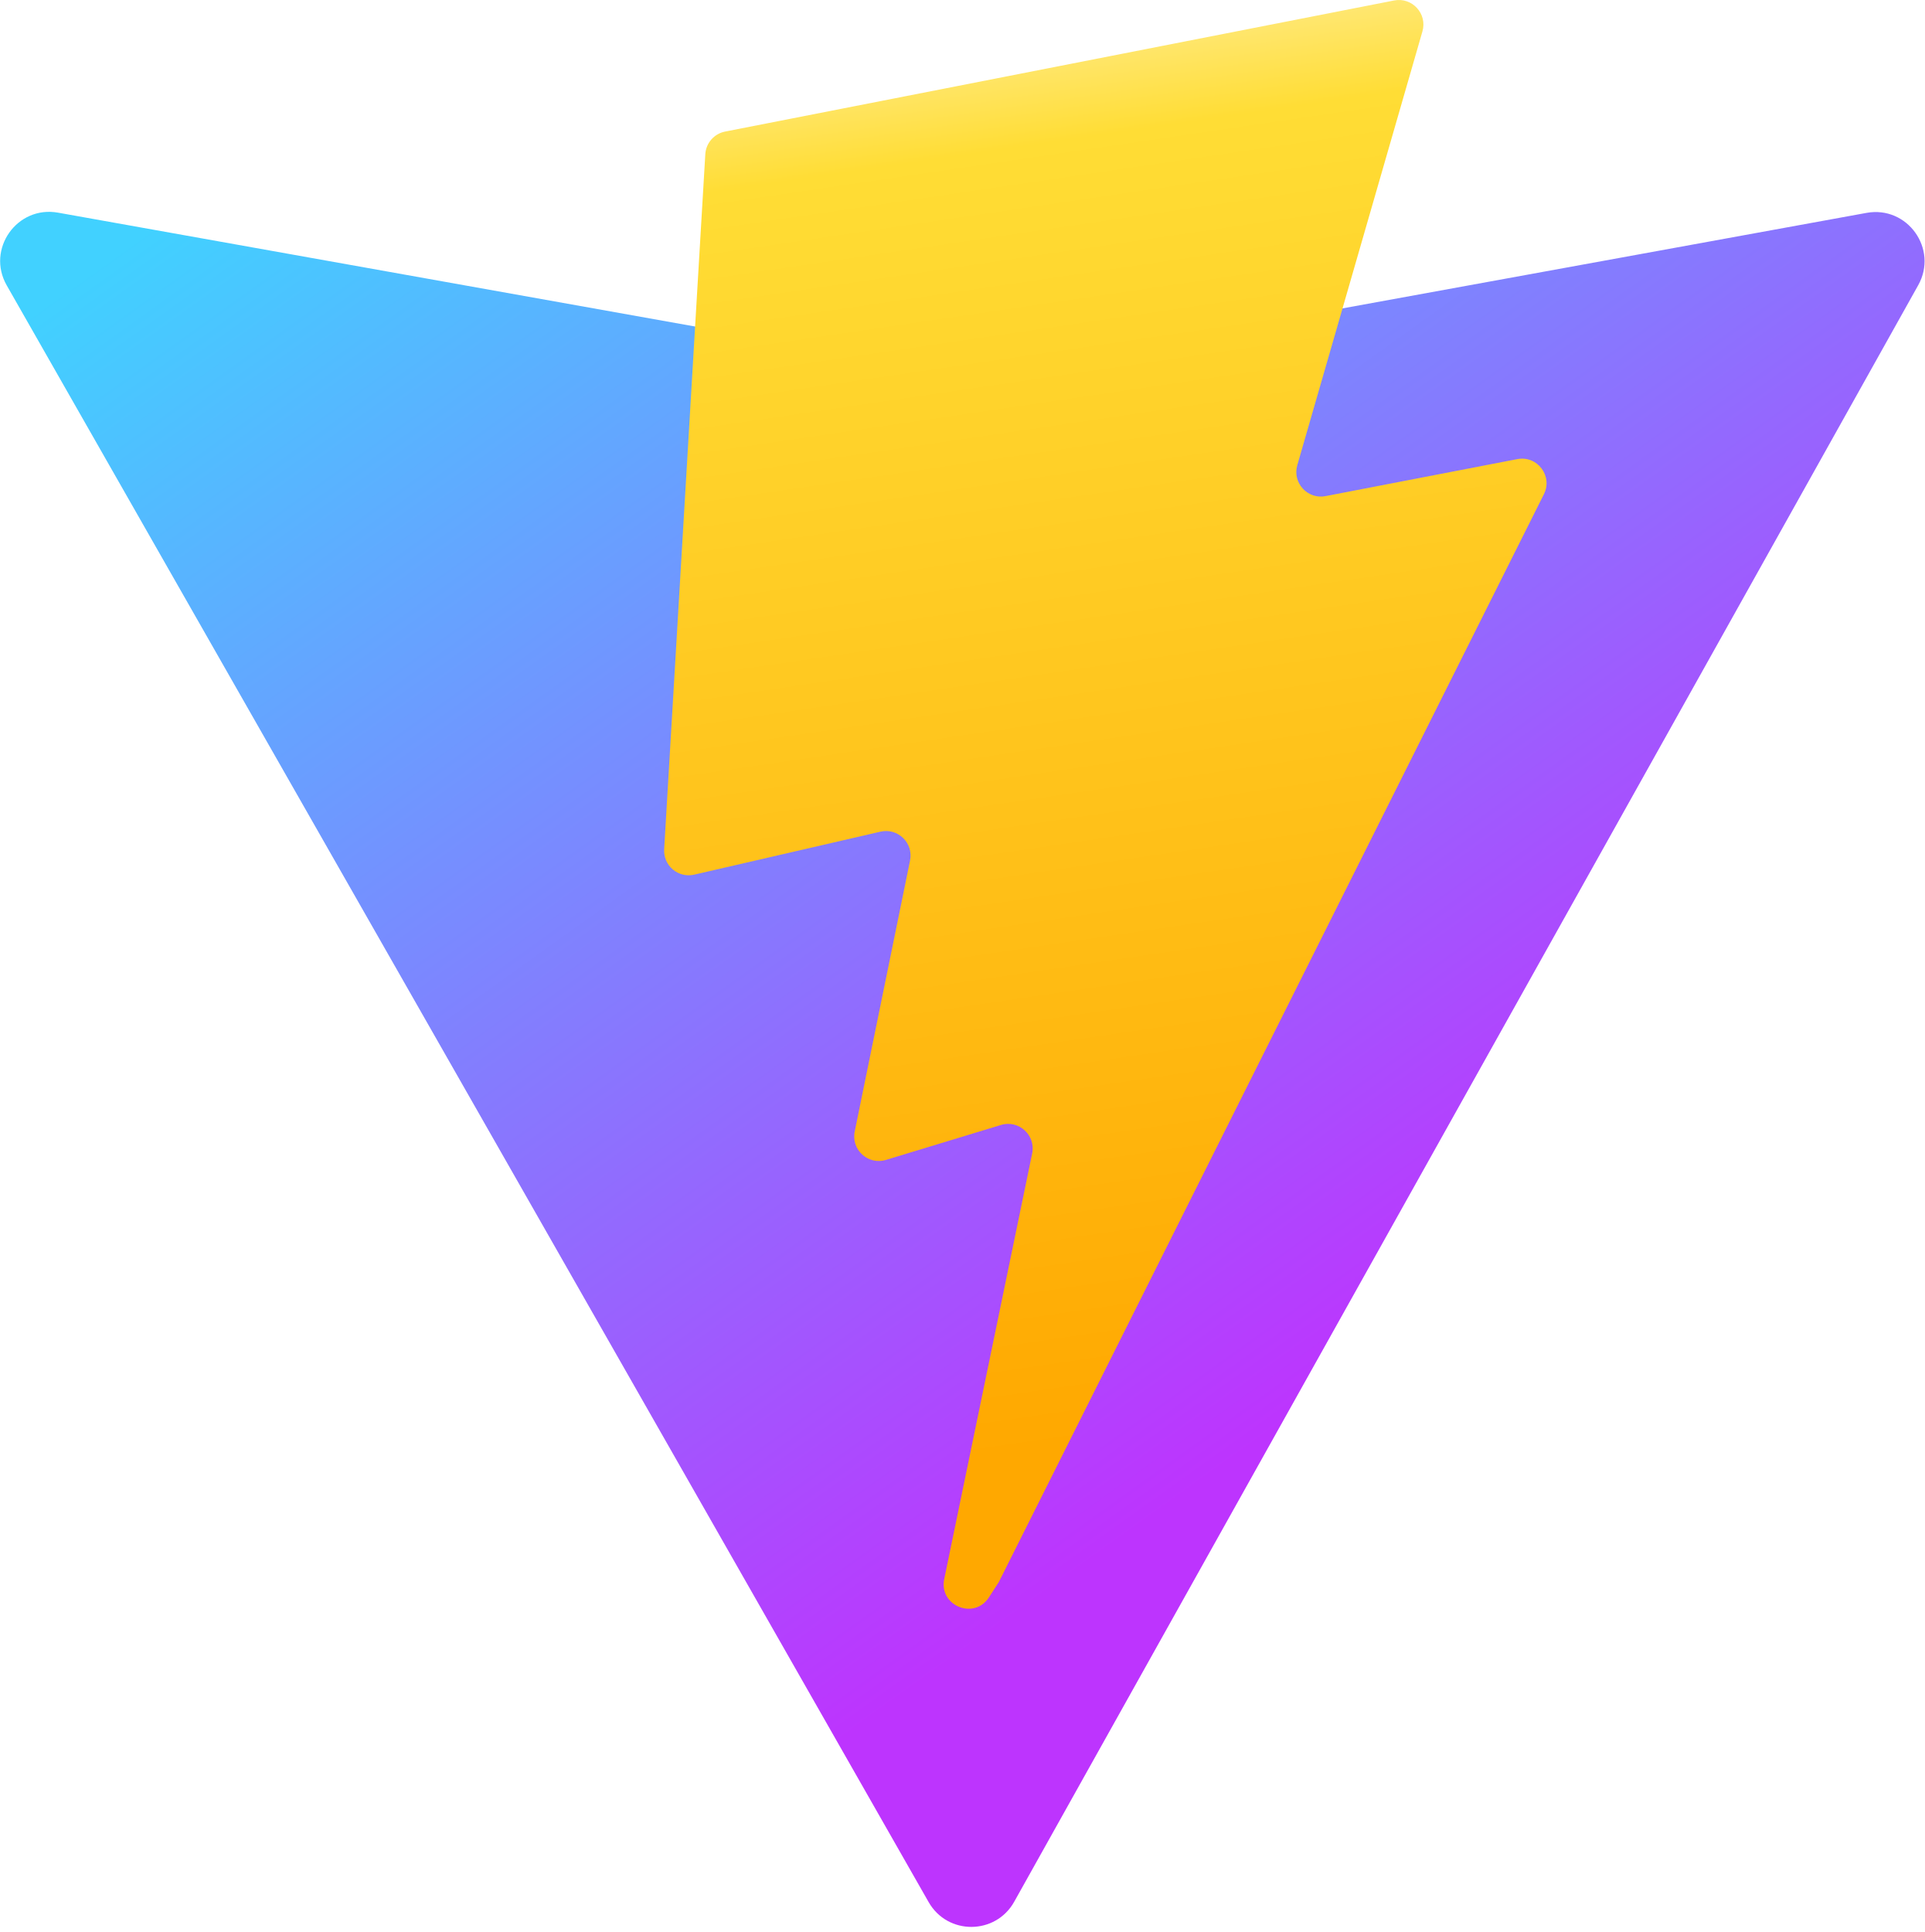
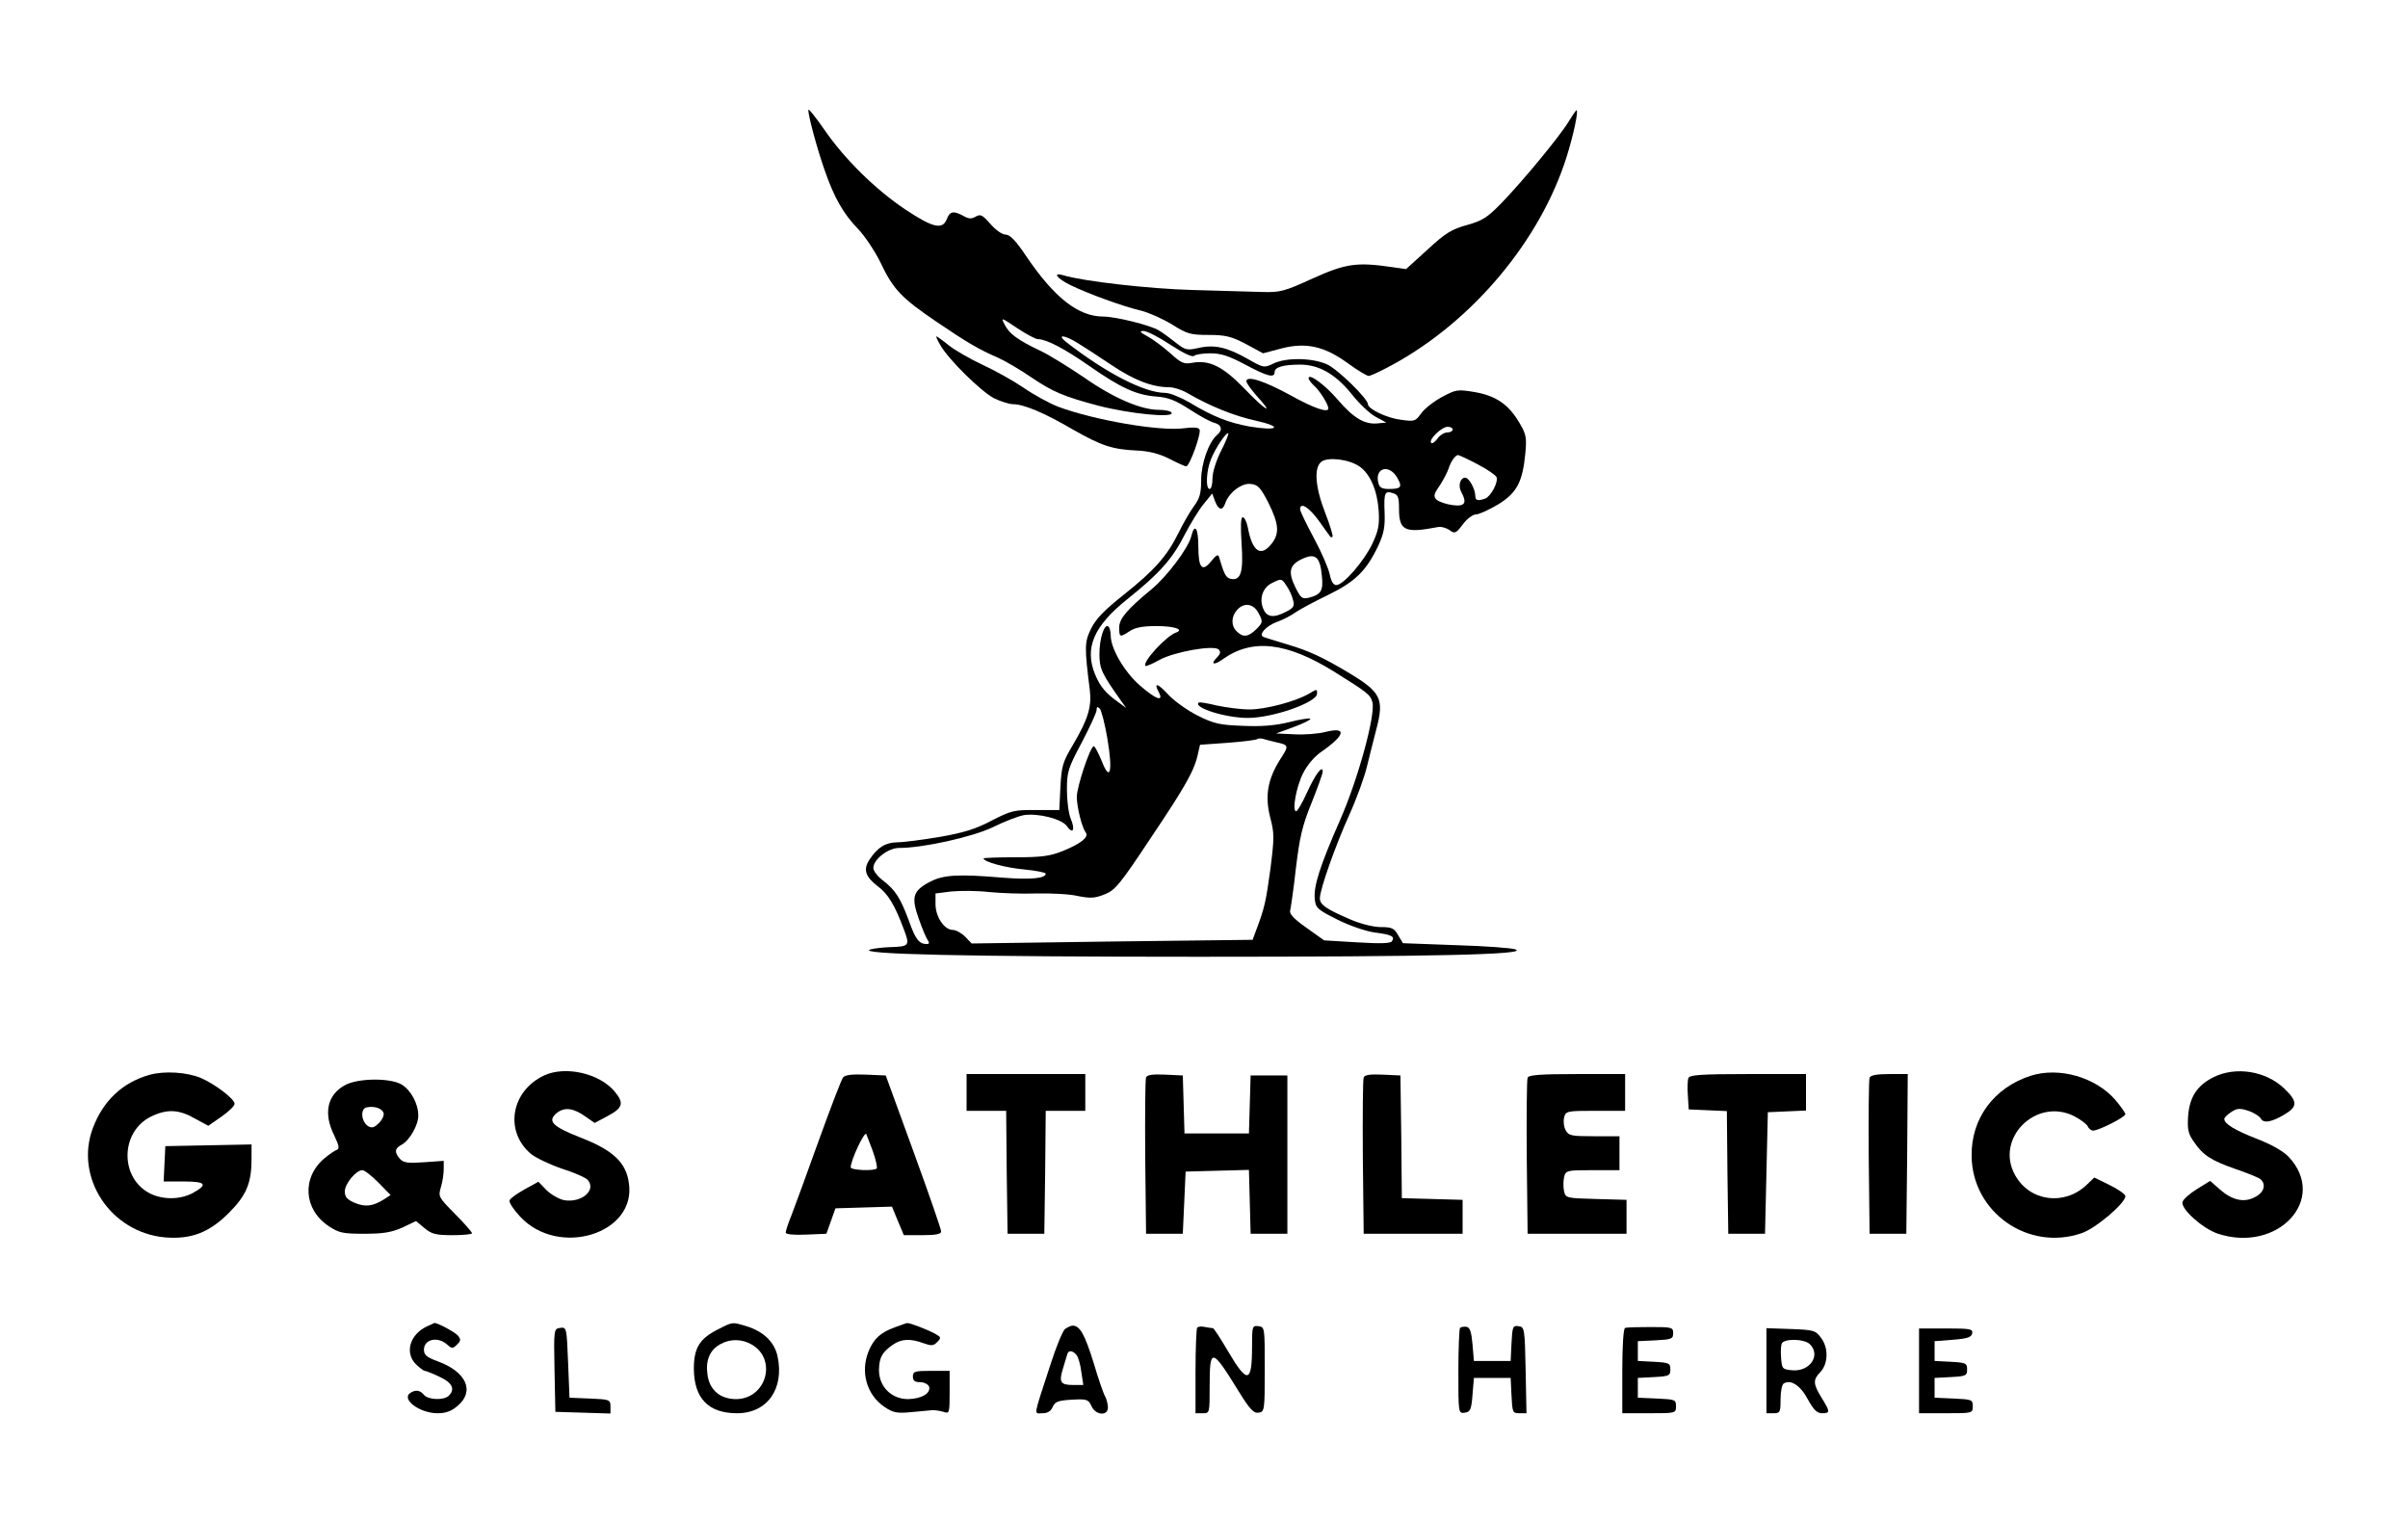
- <svg xmlns="http://www.w3.org/2000/svg" aria-hidden="true" role="img" class="iconify iconify--logos" width="31.88" height="32" preserveAspectRatio="xMidYMid meet" viewBox="0 0 256 257">
-   <defs>
-     <linearGradient id="IconifyId1813088fe1fbc01fb466" x1="-.828%" x2="57.636%" y1="7.652%" y2="78.411%">
-       <stop offset="0%" stop-color="#41D1FF" />
-       <stop offset="100%" stop-color="#BD34FE" />
-     </linearGradient>
-     <linearGradient id="IconifyId1813088fe1fbc01fb467" x1="43.376%" x2="50.316%" y1="2.242%" y2="89.03%">
-       <stop offset="0%" stop-color="#FFEA83" />
-       <stop offset="8.333%" stop-color="#FFDD35" />
-       <stop offset="100%" stop-color="#FFA800" />
-     </linearGradient>
-   </defs>
-   <path fill="url(#IconifyId1813088fe1fbc01fb466)" d="M255.153 37.938L134.897 252.976c-2.483 4.44-8.862 4.466-11.382.048L.875 37.958c-2.746-4.814 1.371-10.646 6.827-9.67l120.385 21.517a6.537 6.537 0 0 0 2.322-.004l117.867-21.483c5.438-.991 9.574 4.796 6.877 9.62Z" />
-   <path fill="url(#IconifyId1813088fe1fbc01fb467)" d="M185.432.063L96.44 17.501a3.268 3.268 0 0 0-2.634 3.014l-5.474 92.456a3.268 3.268 0 0 0 3.997 3.378l24.777-5.718c2.318-.535 4.413 1.507 3.936 3.838l-7.361 36.047c-.495 2.426 1.782 4.5 4.151 3.78l15.304-4.649c2.372-.72 4.652 1.36 4.15 3.788l-11.698 56.621c-.732 3.542 3.979 5.473 5.943 2.437l1.313-2.028l72.516-144.72c1.215-2.423-.88-5.186-3.54-4.672l-25.505 4.922c-2.396.462-4.435-1.77-3.759-4.114l16.646-57.705c.677-2.35-1.37-4.583-3.769-4.113Z" />
+ <svg xmlns="http://www.w3.org/2000/svg" version="1.0" width="852pt" height="538pt" viewBox="0 0 852 538" preserveAspectRatio="xMidYMid meet">
+   <g transform="translate(0,538) scale(0.1,-0.1)" fill="#000000" stroke="none">
+     <path d="M2860 4991 c0 -22 30 -133 57 -211 35 -101 67 -156 119 -210 24 -25 60 -79 80 -120 44 -93 73 -124 197 -208 109 -74 150 -98 217 -127 25 -11 80 -43 122 -72 73 -49 112 -66 233 -98 111 -29 272 -45 260 -25 -3 6 -24 10 -45 10 -63 0 -161 42 -265 115 -55 37 -124 80 -154 94 -80 38 -110 60 -126 92 -14 27 -14 27 44 -12 32 -21 65 -39 74 -39 29 0 93 -33 183 -96 109 -76 165 -102 236 -107 41 -3 67 -13 118 -46 35 -23 74 -44 87 -47 26 -7 30 -26 9 -43 -29 -25 -56 -100 -56 -159 0 -46 -5 -65 -25 -92 -14 -19 -39 -62 -55 -95 -40 -81 -84 -132 -195 -220 -68 -54 -98 -85 -115 -120 -23 -47 -23 -65 -4 -217 7 -58 -6 -102 -59 -192 -37 -62 -41 -76 -45 -150 l-4 -82 -83 0 c-77 1 -87 -2 -156 -37 -56 -30 -99 -43 -184 -58 -60 -10 -128 -19 -150 -19 -43 -1 -70 -18 -99 -62 -22 -34 -15 -59 29 -93 37 -27 61 -67 93 -153 22 -58 20 -61 -51 -63 -23 -1 -53 -4 -67 -8 -57 -17 340 -26 1160 -26 839 0 1171 8 1122 26 -12 5 -107 12 -210 15 l-188 7 -17 28 c-14 25 -22 29 -61 29 -26 0 -71 11 -108 27 -86 37 -108 52 -108 75 0 31 54 184 104 295 25 55 53 132 62 169 9 38 25 99 34 135 28 106 16 130 -95 197 -95 57 -145 80 -220 102 -38 12 -76 23 -83 26 -22 6 7 40 47 54 20 7 49 22 64 33 16 11 68 39 116 62 96 47 135 85 177 173 20 43 25 67 23 118 -3 72 1 79 30 69 18 -5 21 -15 21 -55 0 -78 21 -87 136 -65 11 3 30 -2 42 -10 19 -14 23 -13 48 20 14 19 35 35 46 35 11 0 46 16 78 35 67 41 87 79 97 181 5 56 3 68 -21 108 -38 65 -83 96 -159 109 -61 10 -65 9 -116 -18 -29 -16 -62 -42 -73 -58 -20 -28 -24 -29 -72 -22 -49 6 -116 38 -116 55 0 19 -108 125 -145 141 -51 23 -143 25 -189 3 -33 -16 -35 -16 -91 16 -72 41 -118 52 -174 39 -41 -9 -47 -8 -80 18 -20 16 -47 36 -61 44 -28 18 -153 49 -196 49 -89 0 -174 67 -274 215 -36 54 -57 75 -72 75 -12 0 -35 16 -54 38 -28 32 -35 35 -51 26 -15 -9 -25 -9 -44 2 -35 19 -48 17 -59 -11 -15 -39 -49 -31 -147 34 -106 71 -216 179 -289 286 -30 43 -54 73 -54 66z m1280 -830 c46 -30 79 -46 85 -40 5 5 31 9 57 9 38 0 66 -9 124 -40 80 -43 104 -48 104 -26 0 17 31 26 90 26 67 0 126 -34 183 -105 26 -33 64 -69 85 -80 l37 -20 -32 -3 c-45 -4 -84 19 -139 83 -45 53 -104 96 -104 77 0 -5 9 -17 21 -28 19 -17 49 -65 49 -79 0 -17 -52 1 -133 46 -93 51 -157 72 -157 50 0 -6 16 -28 35 -50 66 -72 35 -56 -39 21 -79 82 -127 106 -190 94 -27 -5 -38 0 -76 35 -25 22 -61 49 -80 59 -26 14 -30 19 -15 19 11 1 54 -21 95 -48z m-328 6 c20 -12 74 -47 120 -78 80 -54 145 -79 205 -79 16 0 44 -9 63 -20 81 -47 165 -81 242 -98 99 -22 82 -38 -21 -21 -76 14 -131 36 -212 85 -31 18 -70 34 -86 34 -74 0 -211 71 -352 181 -33 27 -4 24 41 -4z m1328 -307 c0 -5 -9 -10 -19 -10 -11 0 -27 -10 -35 -22 -9 -12 -19 -19 -22 -15 -11 11 37 57 58 57 10 0 18 -4 18 -10z m-820 -76 c-17 -34 -30 -75 -30 -96 0 -21 -4 -38 -10 -38 -15 0 -12 66 5 106 16 40 55 97 61 91 2 -2 -9 -30 -26 -63z m907 -46 c35 -18 65 -39 68 -46 7 -18 -20 -68 -40 -76 -26 -9 -35 -7 -35 9 0 24 -22 65 -36 65 -17 0 -26 -28 -14 -50 22 -40 13 -53 -31 -47 -23 3 -48 12 -56 19 -12 12 -10 20 11 50 13 20 27 47 31 59 8 26 24 49 34 49 3 0 34 -14 68 -32z m-416 -9 c37 -26 62 -84 67 -155 3 -51 0 -70 -23 -119 -30 -62 -102 -145 -127 -145 -10 0 -18 13 -23 37 -4 21 -29 79 -56 129 -27 50 -49 96 -49 102 0 27 31 8 66 -40 21 -29 39 -55 41 -57 2 -2 5 -2 8 0 2 3 -9 41 -26 84 -36 93 -41 161 -13 182 24 17 99 8 135 -18z m132 -38 c20 -34 15 -41 -29 -41 -24 0 -33 5 -37 21 -14 53 37 69 66 20z m-455 -90 c37 -75 40 -108 11 -145 -38 -48 -68 -28 -84 58 -4 20 -12 36 -18 36 -7 0 -8 -32 -4 -94 7 -101 -3 -131 -38 -124 -17 3 -24 16 -42 78 -3 10 -10 6 -27 -15 -32 -40 -46 -26 -46 51 0 66 -13 85 -25 37 -10 -42 -87 -144 -141 -188 -87 -72 -114 -104 -114 -135 0 -35 2 -36 37 -13 19 13 47 18 94 18 64 0 100 -12 70 -23 -35 -12 -121 -106 -108 -118 2 -2 24 7 49 21 52 29 193 54 210 37 8 -8 6 -16 -6 -28 -25 -25 -11 -29 21 -6 104 74 225 60 393 -44 120 -75 129 -82 136 -109 11 -45 -51 -272 -114 -415 -71 -162 -95 -235 -90 -281 3 -31 9 -37 79 -72 44 -22 99 -41 132 -46 62 -8 73 -14 62 -31 -5 -8 -41 -9 -123 -4 l-117 7 -63 45 c-44 31 -61 49 -57 61 2 9 12 75 20 148 13 108 22 150 55 231 22 55 40 105 40 112 0 26 -27 -11 -56 -75 -16 -35 -33 -65 -38 -65 -15 0 0 86 25 135 14 28 40 59 64 75 86 60 92 90 13 70 -24 -6 -72 -10 -108 -8 l-65 3 63 23 c35 13 61 26 58 29 -3 3 -37 -2 -75 -12 -49 -12 -99 -16 -163 -13 -81 3 -102 7 -160 36 -36 18 -82 51 -103 73 -38 42 -55 47 -35 10 19 -36 -11 -25 -67 24 -55 48 -103 131 -103 176 0 15 -4 30 -9 33 -14 9 -31 -43 -31 -98 0 -52 8 -69 77 -166 l18 -25 -30 22 c-42 30 -62 53 -80 96 -39 94 -6 172 116 269 111 89 157 140 201 227 21 40 51 89 67 108 l30 37 10 -27 c12 -32 27 -35 36 -8 12 37 57 72 89 69 27 -3 35 -11 64 -67z m189 -258 c6 -53 -3 -67 -47 -78 -23 -5 -28 -1 -48 40 -26 54 -19 79 31 100 42 18 58 3 64 -62z m-124 -37 c9 -13 19 -35 22 -49 6 -21 2 -28 -24 -41 -45 -24 -70 -20 -82 12 -14 35 -1 73 31 89 34 17 35 17 53 -11z m-99 -97 c15 -29 14 -32 -9 -55 -28 -28 -47 -30 -69 -8 -21 20 -20 53 1 76 25 28 59 23 77 -13z m-536 -441 c20 -118 10 -158 -20 -80 -12 28 -24 52 -28 52 -12 0 -60 -143 -60 -179 0 -36 18 -109 32 -127 11 -16 -18 -39 -82 -65 -45 -18 -75 -22 -167 -22 -62 0 -113 -2 -113 -4 0 -12 77 -33 143 -39 42 -4 77 -11 77 -15 0 -17 -55 -22 -154 -14 -155 13 -207 10 -254 -14 -62 -32 -69 -54 -41 -132 12 -35 27 -70 32 -76 6 -9 5 -13 -4 -13 -27 0 -40 17 -63 82 -30 81 -48 109 -92 143 -19 14 -34 34 -34 44 0 30 52 71 91 71 86 0 260 39 331 73 40 20 90 39 110 43 50 8 135 -13 153 -39 21 -30 30 -13 14 25 -8 18 -14 65 -14 103 0 65 4 77 53 169 28 54 52 105 52 114 0 12 3 13 11 5 6 -6 18 -53 27 -105z m597 -14 c46 -10 46 -12 15 -60 -45 -71 -55 -130 -36 -205 15 -57 15 -72 1 -183 -16 -116 -20 -136 -50 -216 l-13 -35 -497 -6 -497 -7 -23 24 c-13 13 -33 24 -44 24 -30 0 -61 47 -61 91 l0 38 56 7 c31 3 91 3 133 -2 42 -4 117 -7 168 -5 51 1 117 -2 146 -9 46 -9 61 -8 96 6 36 14 54 35 165 203 123 183 153 237 165 296 l7 30 98 7 c54 4 101 10 104 13 3 3 13 3 21 1 9 -3 30 -8 46 -12z" />
+     <path d="M4630 2925 c-47 -27 -152 -55 -209 -55 -31 0 -83 7 -116 14 -33 8 -62 13 -64 10 -19 -18 96 -54 174 -54 89 0 245 55 245 86 0 17 1 17 -30 -1z" />
+     <path d="M5549 4948 c-31 -51 -162 -210 -239 -289 -47 -48 -65 -60 -119 -75 -55 -15 -76 -28 -140 -87 l-76 -69 -50 7 c-123 18 -163 13 -280 -40 -101 -46 -115 -50 -180 -48 -38 1 -149 4 -245 7 -153 4 -389 31 -457 52 -41 12 -24 -11 25 -35 64 -31 185 -75 249 -90 28 -7 77 -29 110 -49 52 -33 65 -37 129 -37 60 0 80 -5 132 -32 l61 -33 64 17 c88 23 154 8 237 -53 33 -24 66 -44 73 -44 6 0 45 18 85 40 284 155 522 440 615 735 24 76 43 165 35 165 -2 0 -15 -19 -29 -42z" />
+     <path d="M3327 4159 c29 -51 144 -164 190 -188 23 -11 54 -21 67 -21 38 0 110 -30 211 -89 102 -58 140 -71 228 -75 43 -2 78 -11 114 -29 29 -15 56 -27 60 -27 12 0 55 119 47 131 -4 7 -24 8 -53 4 -85 -12 -318 28 -447 76 -31 12 -86 42 -122 67 -37 25 -103 62 -147 82 -44 21 -97 51 -119 69 -21 17 -41 31 -43 31 -2 0 4 -14 14 -31z" />
+     <path d="M528 1577 c-94 -27 -162 -90 -199 -187 -67 -176 63 -372 257 -388 92 -7 155 18 224 87 62 62 80 106 80 190 l0 52 -152 -3 -153 -3 -3 -62 -3 -63 71 0 c80 0 87 -11 30 -42 -43 -22 -101 -23 -146 -2 -111 53 -110 220 1 274 56 27 98 25 154 -7 l48 -26 46 32 c26 18 47 38 47 46 0 17 -70 70 -119 91 -50 21 -130 26 -183 11z" />
+     <path d="M1925 1575 c-117 -55 -141 -197 -47 -277 17 -14 67 -38 111 -53 44 -14 85 -32 91 -40 31 -37 -24 -82 -85 -71 -18 4 -46 20 -62 36 l-28 29 -49 -27 c-27 -15 -51 -32 -53 -39 -3 -7 14 -32 37 -57 136 -147 413 -61 385 119 -10 73 -57 116 -170 160 -102 40 -120 59 -84 88 27 21 59 17 103 -15 l30 -21 45 24 c55 29 60 46 26 87 -54 65 -175 92 -250 57z" />
+     <path d="M7185 1574 c-130 -42 -211 -151 -209 -284 2 -199 200 -338 389 -273 49 16 155 106 155 131 0 7 -25 24 -55 39 l-55 27 -27 -26 c-79 -75 -201 -59 -253 34 -73 130 74 277 209 209 23 -12 44 -28 48 -36 3 -8 12 -15 19 -15 20 0 114 48 114 58 0 5 -16 27 -35 50 -70 81 -199 118 -300 86z" />
+     <path d="M7832 1569 c-58 -29 -85 -70 -90 -138 -3 -46 0 -62 20 -90 32 -48 62 -67 148 -97 41 -14 81 -30 88 -36 21 -18 13 -47 -19 -63 -39 -21 -80 -12 -125 27 l-34 30 -47 -29 c-27 -17 -49 -37 -51 -46 -5 -25 70 -92 123 -111 214 -72 394 122 252 272 -20 20 -60 43 -112 63 -77 30 -115 53 -115 70 0 5 11 16 25 25 20 13 30 14 60 4 19 -6 39 -19 44 -27 10 -19 40 -13 89 17 42 26 40 45 -6 89 -65 62 -171 79 -250 40z" />
+     <path d="M2983 1568 c-6 -7 -44 -107 -86 -223 -41 -115 -85 -234 -96 -263 -12 -29 -21 -57 -21 -63 0 -6 28 -9 72 -7 l72 3 16 45 16 45 100 3 100 3 21 -51 21 -50 66 0 c48 0 66 4 66 13 0 8 -44 135 -98 283 l-98 269 -70 3 c-49 2 -74 -1 -81 -10z m105 -260 c11 -31 17 -59 14 -62 -10 -10 -92 -6 -92 4 0 25 48 127 55 118 1 -2 11 -29 23 -60z" />
+     <path d="M3420 1515 l0 -65 70 0 70 0 2 -217 3 -218 65 0 65 0 3 218 2 217 70 0 70 0 0 65 0 65 -210 0 -210 0 0 -65z" />
+     <path d="M4055 1568 c-3 -7 -4 -135 -3 -283 l3 -270 65 0 65 0 5 110 5 110 112 3 112 3 3 -113 3 -113 65 0 65 0 0 280 0 280 -65 0 -65 0 -3 -102 -3 -103 -114 0 -114 0 -3 103 -3 102 -63 3 c-44 2 -64 -1 -67 -10z" />
+     <path d="M4825 1568 c-3 -7 -4 -135 -3 -283 l3 -270 175 0 175 0 0 60 0 60 -107 3 -108 3 -2 217 -3 217 -63 3 c-44 2 -64 -1 -67 -10z" />
+     <path d="M5405 1567 c-3 -7 -4 -134 -3 -282 l3 -270 175 0 175 0 0 60 0 60 -107 3 c-105 3 -108 3 -114 27 -3 14 -3 36 0 50 6 24 8 25 101 25 l95 0 0 60 0 60 -90 0 c-80 0 -90 2 -100 21 -7 11 -9 32 -6 45 6 23 9 24 111 24 l105 0 0 65 0 65 -170 0 c-128 0 -172 -3 -175 -13z" />
+     <path d="M5974 1566 c-3 -7 -4 -35 -2 -62 l3 -49 67 -3 68 -3 2 -217 3 -217 65 0 65 0 5 215 5 215 68 3 67 3 0 64 0 65 -205 0 c-165 0 -207 -3 -211 -14z" />
+     <path d="M6615 1567 c-3 -7 -4 -134 -3 -282 l3 -270 65 0 65 0 3 283 2 282 -65 0 c-44 0 -67 -4 -70 -13z" />
+     <path d="M1221 1541 c-63 -34 -78 -100 -38 -179 16 -34 19 -46 9 -50 -7 -2 -27 -16 -44 -30 -81 -68 -74 -181 15 -240 36 -24 50 -27 126 -27 68 0 96 5 135 22 l48 23 30 -25 c25 -21 40 -25 99 -25 38 0 69 3 69 7 0 4 -27 35 -60 68 -58 59 -60 61 -50 95 6 19 10 48 10 64 l0 29 -70 -5 c-57 -4 -72 -2 -85 12 -20 23 -19 37 6 50 28 15 59 69 59 103 0 42 -26 90 -59 110 -40 24 -154 23 -200 -2z m136 -98 c3 -8 -4 -24 -16 -36 -17 -17 -25 -19 -39 -11 -24 16 -28 61 -5 66 27 6 54 -3 60 -19z m-18 -247 l43 -44 -23 -15 c-40 -25 -66 -28 -103 -13 -28 12 -36 21 -36 41 0 27 40 75 62 75 8 0 33 -20 57 -44z" />
+     <path d="M1510 687 c-61 -29 -79 -95 -37 -135 13 -12 26 -22 30 -22 4 0 27 -9 52 -21 46 -21 56 -44 33 -67 -17 -17 -73 -15 -88 3 -14 17 -29 19 -48 7 -34 -22 33 -72 96 -72 29 0 49 7 71 26 62 52 31 121 -71 158 -38 14 -48 22 -48 41 0 37 49 48 82 18 17 -15 20 -15 35 0 14 13 14 19 3 32 -10 12 -77 48 -84 44 0 0 -12 -6 -26 -12z" />
+     <path d="M2541 677 c-66 -33 -86 -66 -86 -140 1 -105 52 -157 153 -157 107 0 168 87 143 202 -11 50 -49 87 -110 106 -51 15 -47 16 -100 -11z m119 -54 c91 -53 51 -192 -55 -193 -57 0 -95 32 -102 88 -7 50 9 87 47 107 34 19 76 18 110 -2z" />
+     <path d="M3166 684 c-50 -18 -74 -40 -92 -83 -31 -74 -8 -156 56 -199 30 -20 43 -23 95 -18 33 3 67 6 75 7 8 0 25 -2 38 -6 21 -7 22 -6 22 69 l0 76 -65 0 c-58 0 -65 -2 -65 -20 0 -15 7 -20 25 -20 14 0 28 -7 32 -15 8 -24 -26 -44 -74 -45 -59 0 -103 44 -103 103 1 45 11 63 50 90 29 20 61 22 107 5 28 -10 36 -10 49 4 15 15 14 17 -7 29 -25 14 -90 39 -99 38 -3 0 -23 -7 -44 -15z" />
+     <path d="M1982 682 c-22 -3 -23 -4 -20 -150 l3 -147 98 -3 97 -3 0 25 c0 24 -3 25 -72 28 l-73 3 -5 125 c-5 123 -5 125 -28 122z" />
+     <path d="M3768 678 c-8 -7 -32 -65 -52 -128 -61 -188 -59 -170 -28 -170 19 0 30 7 37 23 8 18 19 22 67 25 54 3 59 1 70 -23 14 -32 58 -36 58 -5 0 11 -4 28 -9 38 -6 9 -25 64 -42 122 -31 99 -48 130 -74 130 -6 0 -18 -6 -27 -12z m41 -92 c6 -7 14 -34 17 -60 l7 -46 -36 0 c-45 0 -51 10 -36 58 6 20 13 43 15 50 4 16 19 15 33 -2z" />
+     <path d="M4236 683 c-3 -3 -6 -73 -6 -155 l0 -148 25 0 c25 0 25 0 25 94 0 140 7 139 103 -17 39 -63 53 -78 70 -75 21 3 22 7 22 153 0 148 0 150 -22 153 -22 3 -23 0 -23 -71 0 -132 -16 -135 -86 -16 -25 43 -49 79 -52 80 -4 0 -16 2 -28 4 -12 3 -24 2 -28 -2z" />
+     <path d="M5166 682 c-3 -3 -6 -72 -6 -154 0 -149 0 -149 23 -146 19 3 23 10 27 63 l5 60 65 0 65 0 3 -62 c3 -60 4 -63 28 -63 l25 0 -3 153 c-3 148 -4 152 -25 155 -20 3 -22 -1 -25 -60 l-3 -63 -65 0 -65 0 -5 59 c-4 45 -9 60 -22 62 -9 1 -19 -1 -22 -4z" />
+     <path d="M5750 682 c-6 -2 -10 -62 -10 -153 l0 -149 95 0 c94 0 95 0 95 25 0 23 -3 24 -67 27 l-68 3 0 35 0 35 58 3 c53 3 57 5 57 27 0 22 -4 24 -57 27 l-58 3 0 35 0 35 63 3 c56 3 62 5 62 25 0 21 -4 22 -80 22 -44 0 -84 -1 -90 -3z" />
+     <path d="M6250 530 l0 -150 25 0 c23 0 25 3 25 49 0 28 5 53 11 56 24 16 59 -6 85 -55 21 -38 33 -50 51 -50 29 0 29 5 -2 55 -30 49 -31 63 -4 91 28 30 29 86 2 121 -19 26 -25 28 -107 31 l-86 3 0 -151z m154 94 c39 -39 0 -97 -62 -92 -35 3 -37 5 -40 42 -2 21 -1 44 2 52 7 19 80 18 100 -2z" />
+     <path d="M6790 530 l0 -150 95 0 c94 0 95 0 95 25 0 23 -3 24 -67 27 l-68 3 0 35 0 35 58 3 c53 3 57 5 57 27 0 22 -4 24 -57 27 l-58 3 0 35 0 35 65 5 c51 4 66 9 68 23 3 15 -6 17 -92 17 l-96 0 0 -150z" />
+   </g>
</svg>
